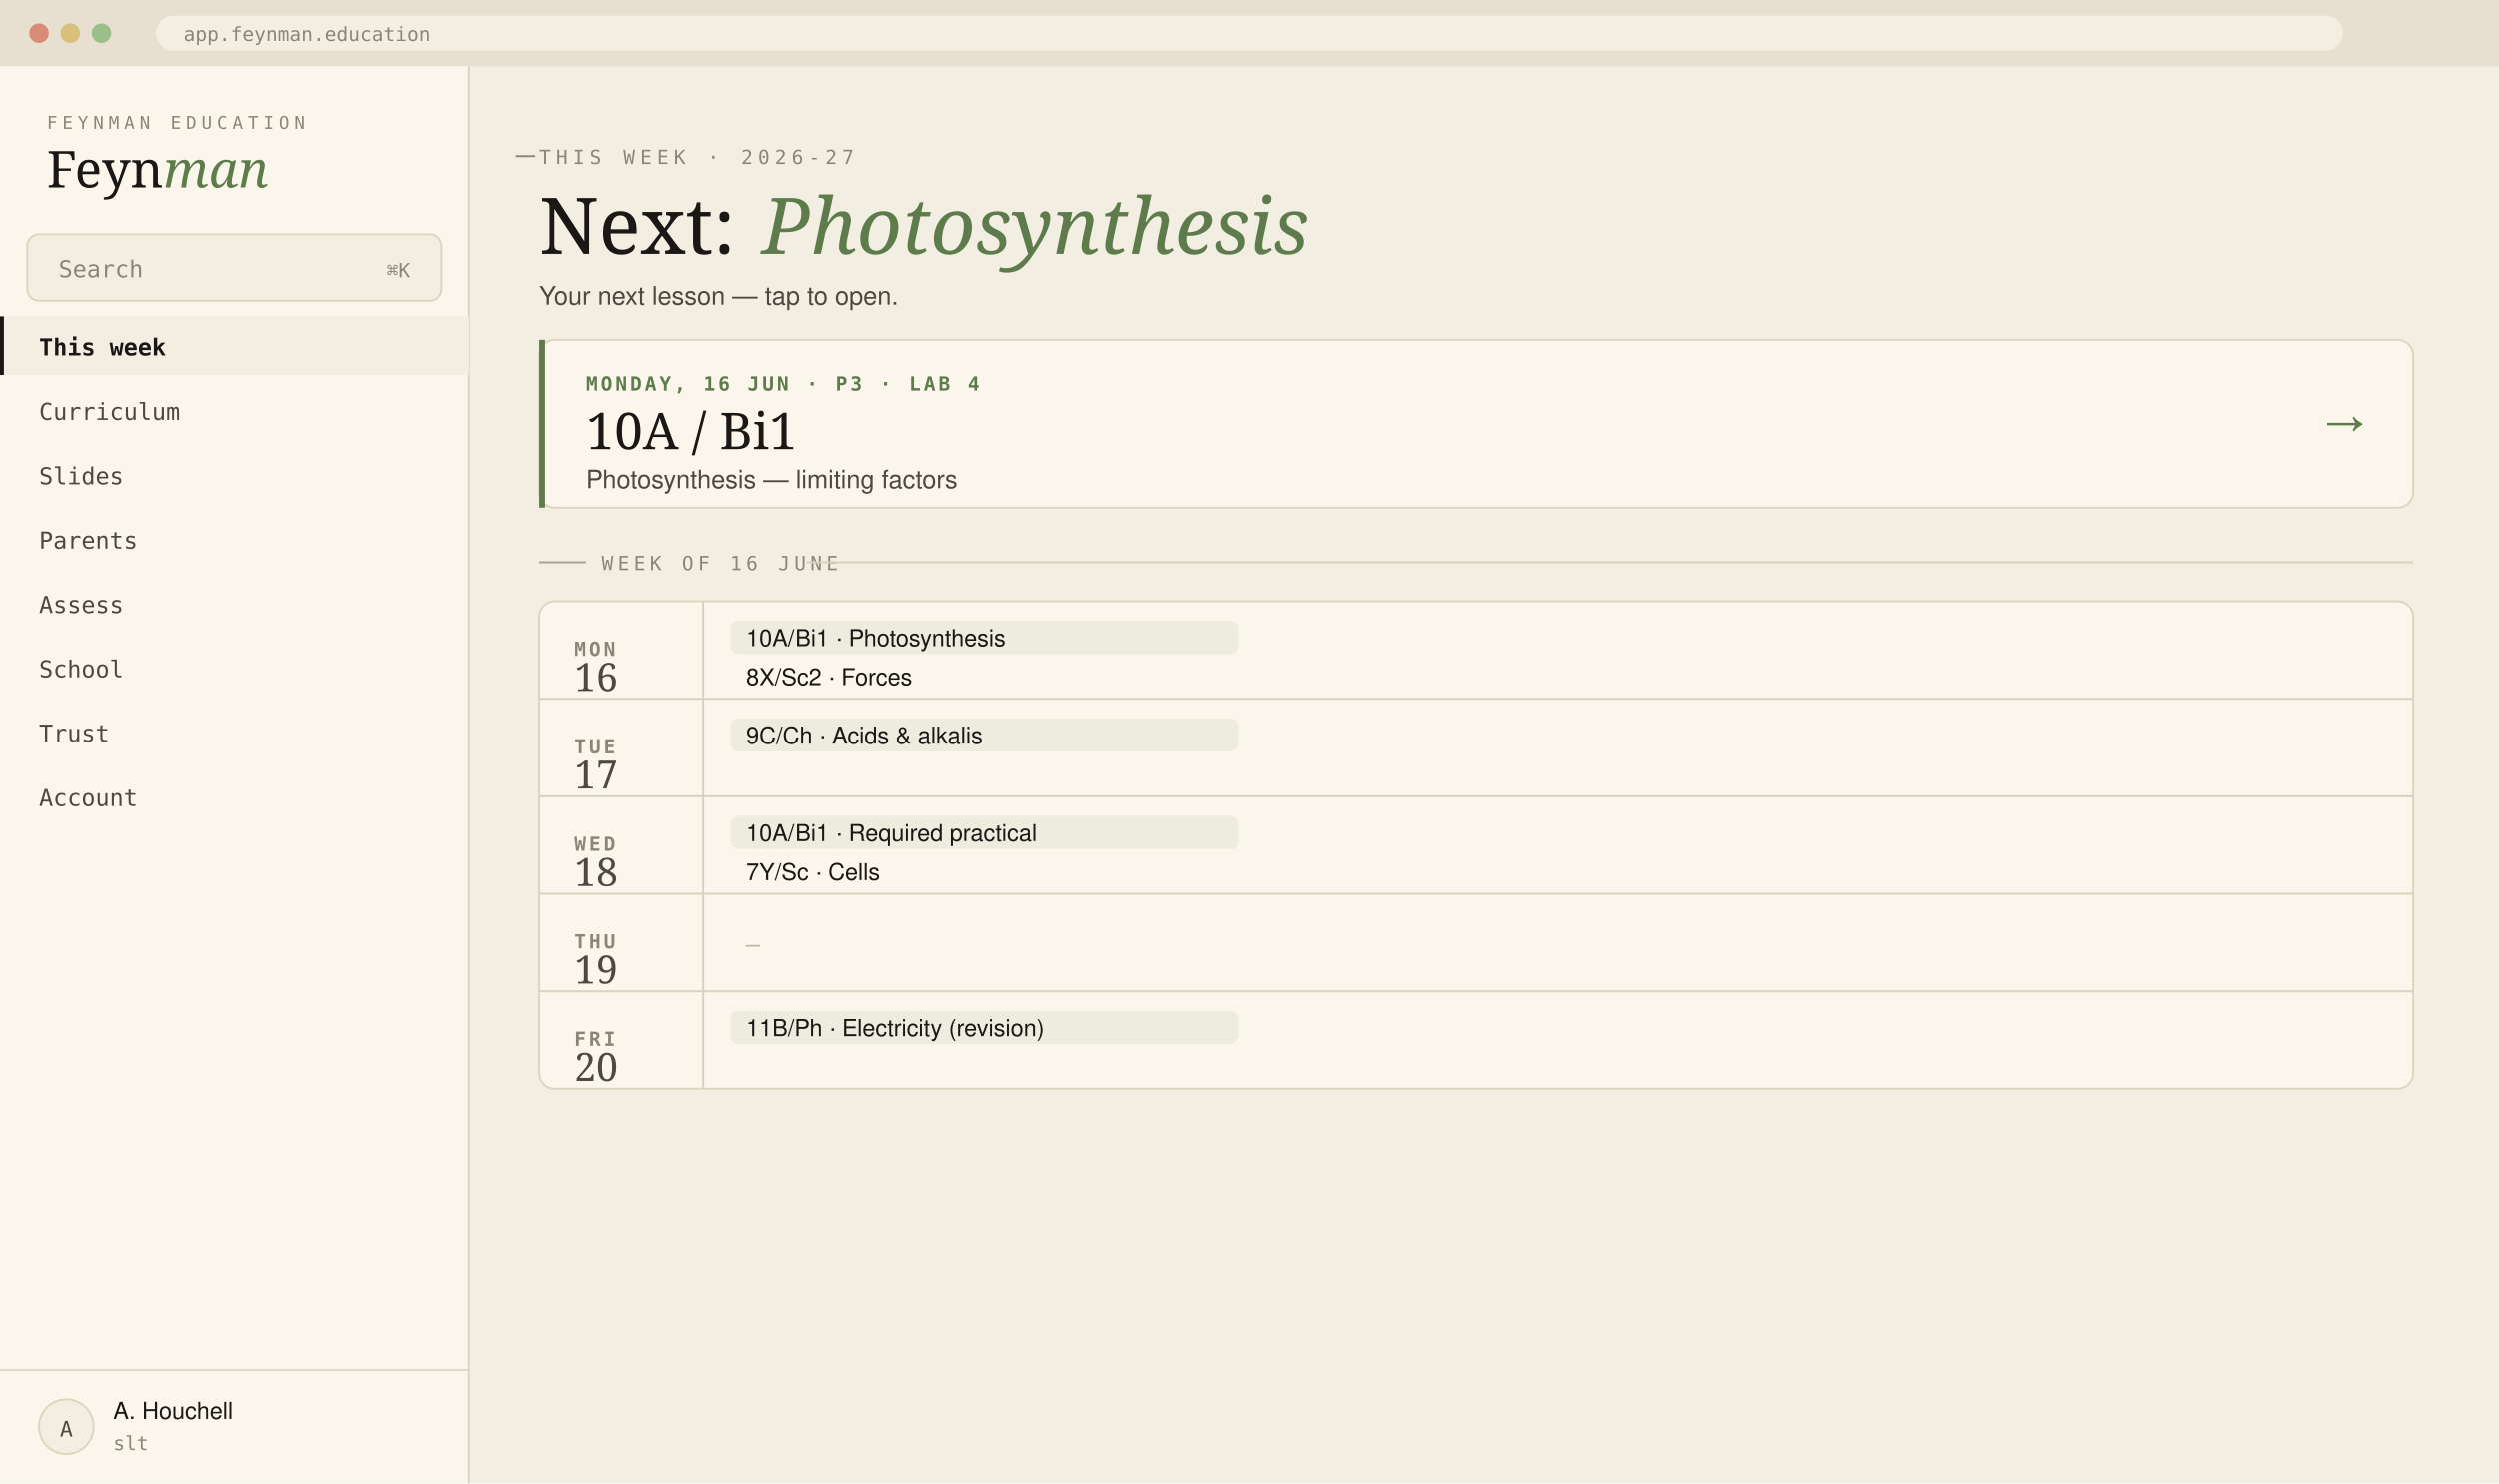
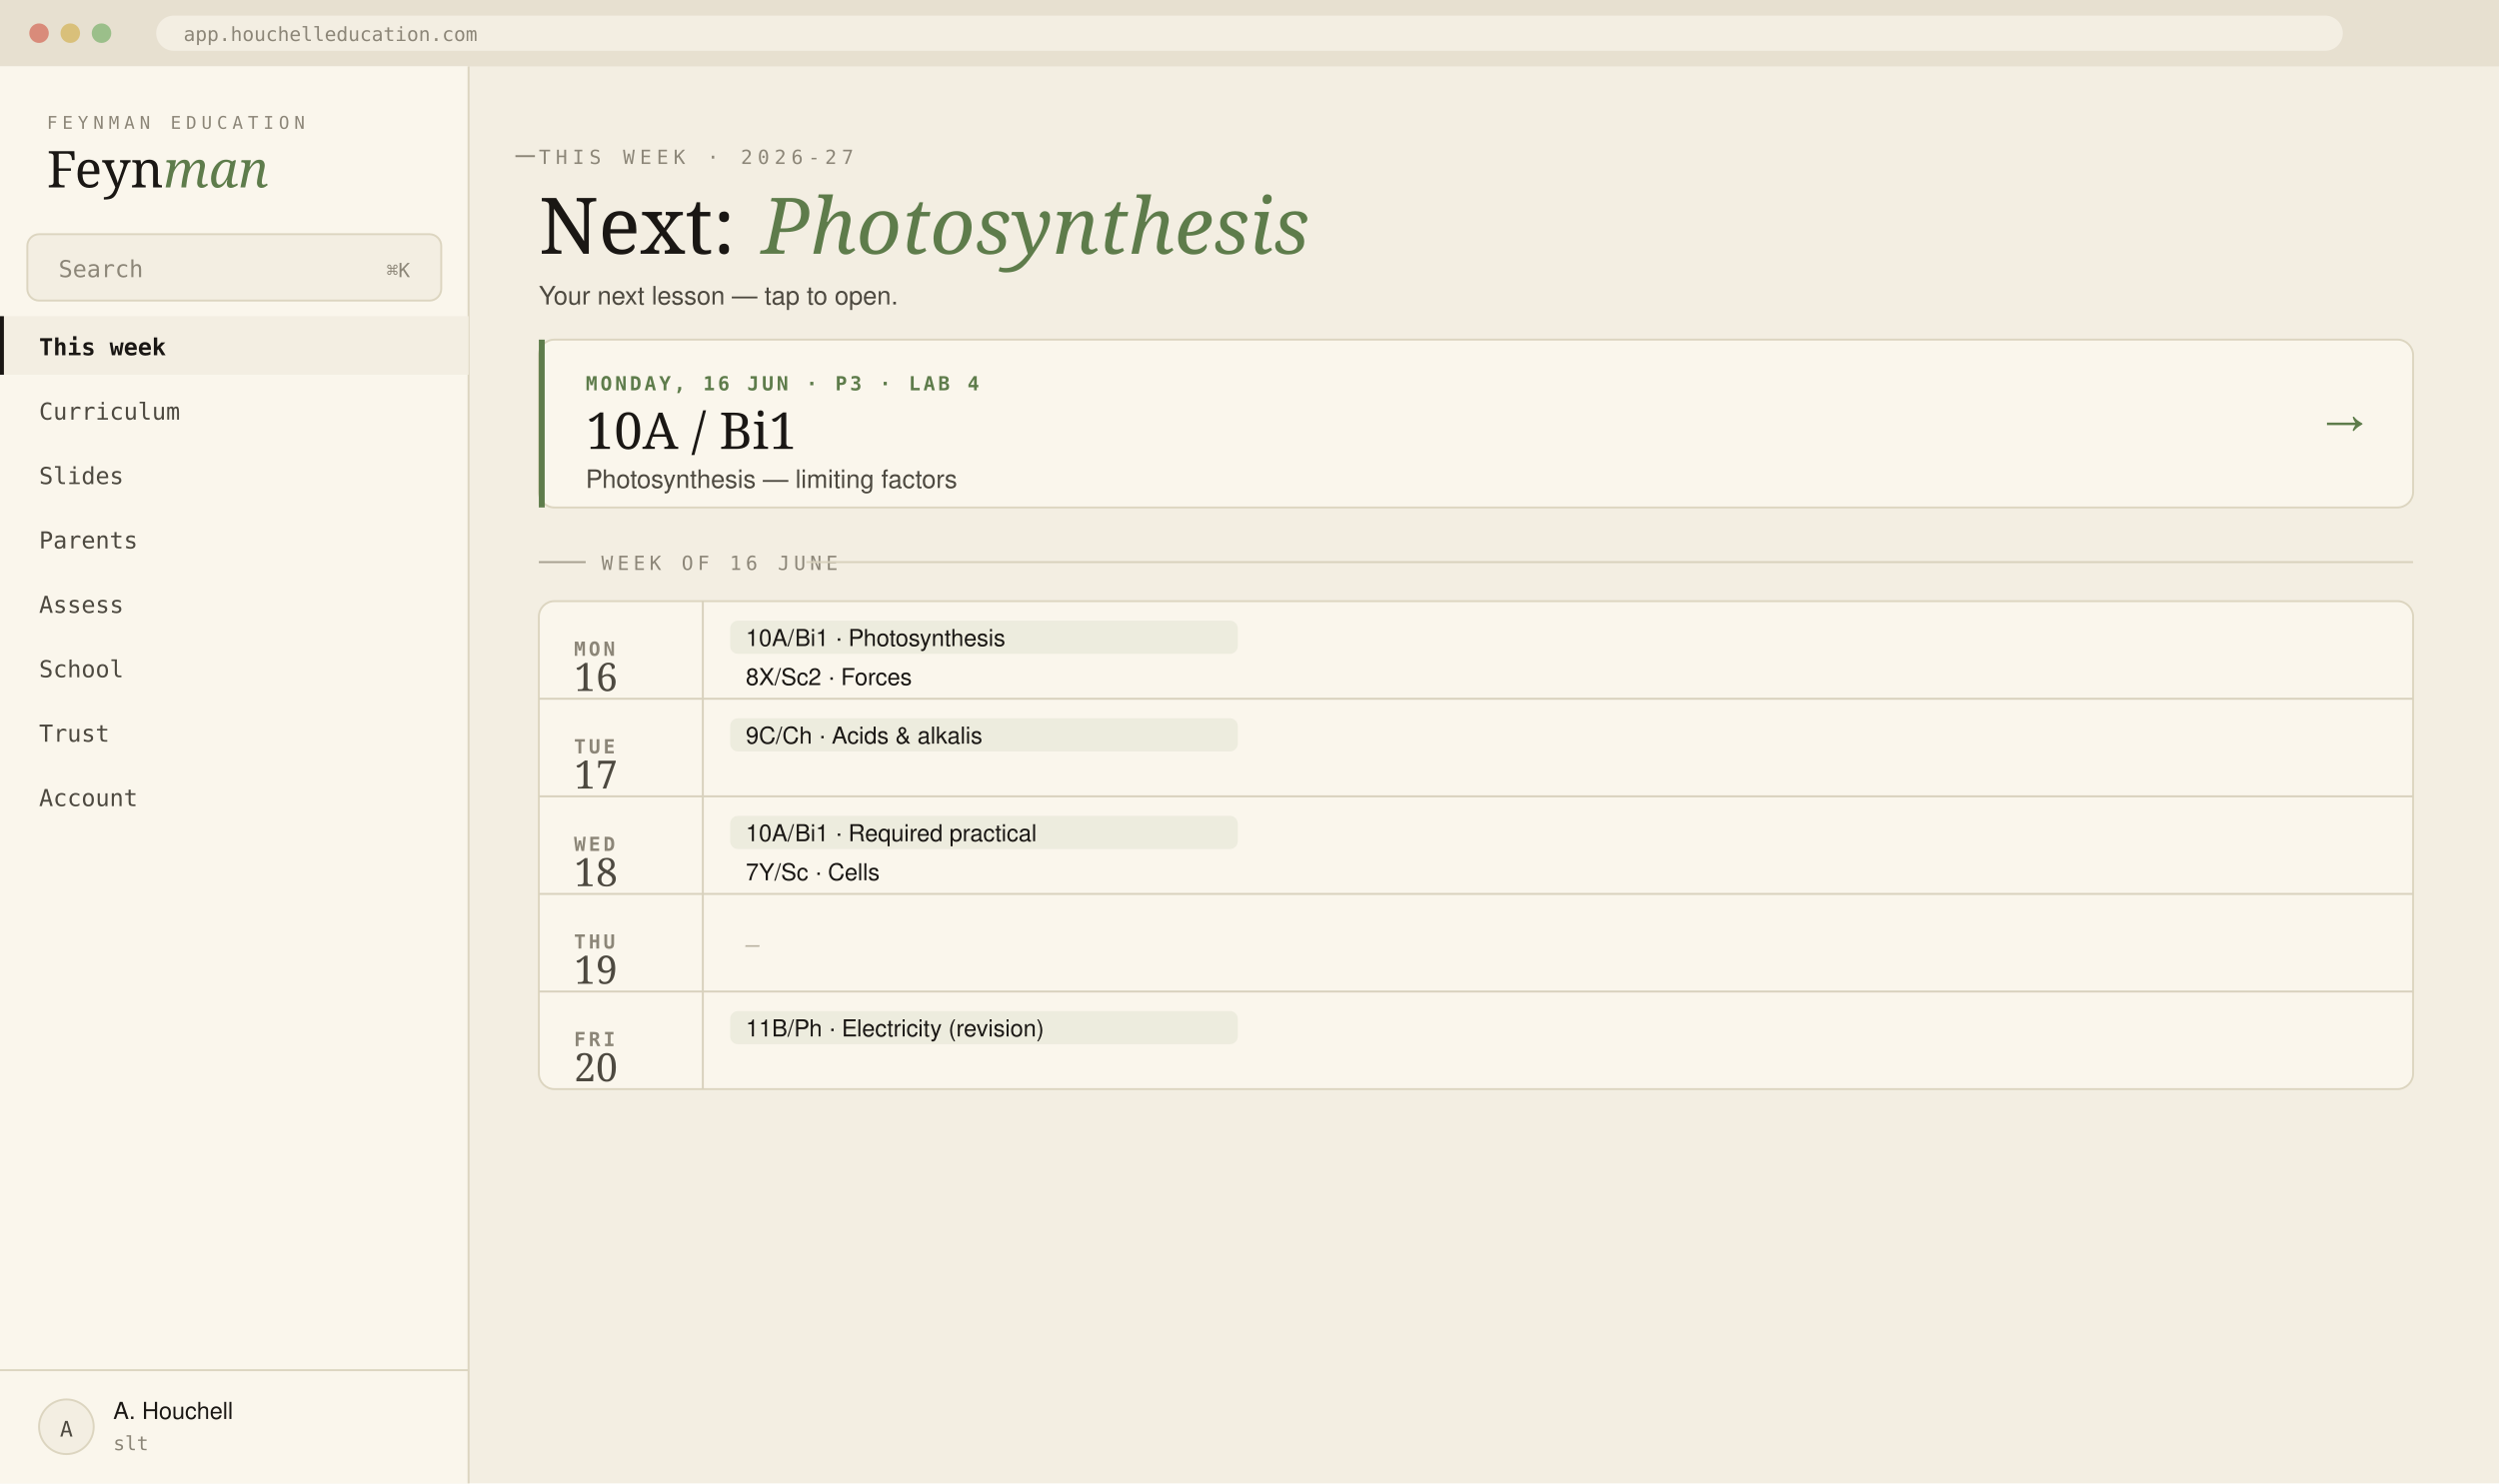
<svg xmlns="http://www.w3.org/2000/svg" width="1280" height="760" viewBox="0 0 1280 760">
  <rect x="0" y="0" width="1280" height="760" rx="0" fill="#f3eee2" opacity="1" />
  <rect x="0" y="0" width="1280" height="34" rx="0" fill="#e7e0d0" opacity="1" />
  <circle cx="20" cy="17" r="5" fill="#d98b7a" />
  <circle cx="36" cy="17" r="5" fill="#d9c07a" />
  <circle cx="52" cy="17" r="5" fill="#9bbf8a" />
  <rect x="80" y="8" width="1120" height="18" rx="9" fill="#f3eee2" opacity="1" />
-   <text x="94" y="21" font-family="IBM Plex Mono, monospace" font-size="10" fill="#8c8678" font-weight="400" text-anchor="start">app.feynman.education</text>
+   <text x="94" y="21" font-family="IBM Plex Mono, monospace" font-size="10" fill="#8c8678" font-weight="400" text-anchor="start">app.houchelleducation.com</text>
  <rect x="0" y="34" width="240" height="726" rx="0" fill="#faf6ec" opacity="1" />
  <line x1="240" y1="34" x2="240" y2="760" stroke="#dcd5c0" />
  <text x="24" y="66" font-family="IBM Plex Mono, monospace" font-size="9" fill="#8c8678" font-weight="400" text-anchor="start" letter-spacing="2.5">FEYNMAN EDUCATION</text>
  <text x="24" y="96" font-family="Instrument Serif, Georgia, serif" font-size="26" fill="#1a1714">Feyn<tspan fill="#5e7c4b" font-style="italic">man</tspan>
  </text>
  <rect x="14" y="120" width="212" height="34" rx="6" fill="#f3eee2" stroke="#dcd5c0" opacity="1" />
  <text x="30" y="142" font-family="IBM Plex Mono, monospace" font-size="12" fill="#8c8678" font-weight="400" text-anchor="start">Search</text>
  <text x="210" y="142" font-family="IBM Plex Mono, monospace" font-size="10" fill="#8c8678" font-weight="400" text-anchor="end">⌘K</text>
  <rect x="0" y="162" width="240" height="30" rx="0" fill="#f3eee2" opacity="1" />
  <rect x="0" y="162" width="2" height="30" rx="0" fill="#1a1714" opacity="1" />
  <text x="20" y="182" font-family="IBM Plex Mono, monospace" font-size="12" fill="#1a1714" font-weight="600" text-anchor="start">This week</text>
  <text x="20" y="215" font-family="IBM Plex Mono, monospace" font-size="12" fill="#4d4940" font-weight="500" text-anchor="start">Curriculum</text>
  <text x="20" y="248" font-family="IBM Plex Mono, monospace" font-size="12" fill="#4d4940" font-weight="500" text-anchor="start">Slides</text>
  <text x="20" y="281" font-family="IBM Plex Mono, monospace" font-size="12" fill="#4d4940" font-weight="500" text-anchor="start">Parents</text>
  <text x="20" y="314" font-family="IBM Plex Mono, monospace" font-size="12" fill="#4d4940" font-weight="500" text-anchor="start">Assess</text>
  <text x="20" y="347" font-family="IBM Plex Mono, monospace" font-size="12" fill="#4d4940" font-weight="500" text-anchor="start">School</text>
  <text x="20" y="380" font-family="IBM Plex Mono, monospace" font-size="12" fill="#4d4940" font-weight="500" text-anchor="start">Trust</text>
  <text x="20" y="413" font-family="IBM Plex Mono, monospace" font-size="12" fill="#4d4940" font-weight="500" text-anchor="start">Account</text>
  <line x1="0" y1="702" x2="240" y2="702" stroke="#dcd5c0" />
  <circle cx="34" cy="731" r="14" fill="#f3eee2" stroke="#dcd5c0" />
  <text x="34" y="736" font-family="IBM Plex Mono, monospace" font-size="11" fill="#4d4940" font-weight="400" text-anchor="middle">A</text>
  <text x="58" y="727" font-family="IBM Plex Sans, Helvetica, sans-serif" font-size="12" fill="#1a1714" font-weight="500" text-anchor="start">A. Houchell</text>
  <text x="58" y="743" font-family="IBM Plex Mono, monospace" font-size="10" fill="#8c8678" font-weight="400" text-anchor="start">slt</text>
  <text x="276" y="84" font-family="IBM Plex Mono, monospace" font-size="10" fill="#8c8678" font-weight="400" text-anchor="start" letter-spacing="2.6">THIS WEEK · 2026-27</text>
  <line x1="264" y1="80" x2="274" y2="80" stroke="#8c8678" />
  <text x="276" y="130" font-family="Instrument Serif, Georgia, serif" font-size="40" fill="#1a1714" font-weight="400" text-anchor="start">Next: </text>
  <text x="390" y="130" font-family="Instrument Serif, Georgia, serif" font-size="40" fill="#5e7c4b" font-weight="400" text-anchor="start" font-style="italic">Photosynthesis</text>
  <text x="276" y="156" font-family="IBM Plex Sans, Helvetica, sans-serif" font-size="13" fill="#4d4940" font-weight="400" text-anchor="start">Your next lesson — tap to open.</text>
  <rect x="276" y="174" width="960" height="86" rx="8" fill="#faf6ec" stroke="#dcd5c0" opacity="1" />
  <rect x="276" y="174" width="3" height="86" rx="0" fill="#5e7c4b" opacity="1" />
  <text x="300" y="200" font-family="IBM Plex Mono, monospace" font-size="10" fill="#5e7c4b" font-weight="600" text-anchor="start" letter-spacing="1.5">MONDAY, 16 JUN · P3 · LAB 4</text>
  <text x="300" y="230" font-family="Instrument Serif, Georgia, serif" font-size="26" fill="#1a1714" font-weight="400" text-anchor="start">10A / Bi1</text>
  <text x="300" y="250" font-family="IBM Plex Sans, Helvetica, sans-serif" font-size="13" fill="#4d4940" font-weight="400" text-anchor="start">Photosynthesis — limiting factors</text>
  <text x="1212" y="224" font-family="IBM Plex Sans, Helvetica, sans-serif" font-size="22" fill="#5e7c4b" font-weight="400" text-anchor="end">→</text>
  <line x1="276" y1="288" x2="300" y2="288" stroke="#a8a191" />
  <text x="308" y="292" font-family="IBM Plex Mono, monospace" font-size="10" fill="#8c8678" font-weight="500" text-anchor="start" letter-spacing="2.2">WEEK OF 16 JUNE</text>
  <line x1="413" y1="288" x2="1236" y2="288" stroke="#d8d1bd" />
  <rect x="276" y="308" width="960" height="250" rx="8" fill="#faf6ec" stroke="#dcd5c0" opacity="1" />
  <text x="294" y="336" font-family="IBM Plex Mono, monospace" font-size="10" fill="#8c8678" font-weight="600" text-anchor="start" letter-spacing="1.5">MON</text>
  <text x="294" y="354" font-family="Instrument Serif, Georgia, serif" font-size="20" fill="#4d4940" font-weight="400" text-anchor="start">16</text>
  <line x1="360" y1="308" x2="360" y2="358" stroke="#d8d1bd" />
  <rect x="374" y="320" width="0" height="0" rx="8" fill="#faf6ec" opacity="1" />
  <rect x="374" y="318" width="260" height="17" rx="4" fill="#5e7c4b14" opacity="1" />
  <text x="382" y="331" font-family="IBM Plex Sans, Helvetica, sans-serif" font-size="12" fill="#1a1714" font-weight="400" text-anchor="start">10A/Bi1 · Photosynthesis</text>
  <rect x="374" y="320" width="0" height="0" rx="8" fill="#faf6ec" opacity="1" />
  <rect x="374" y="338" width="260" height="17" rx="4" fill="transparent" opacity="1" />
  <text x="382" y="351" font-family="IBM Plex Sans, Helvetica, sans-serif" font-size="12" fill="#1a1714" font-weight="400" text-anchor="start">8X/Sc2 · Forces</text>
  <line x1="276" y1="358" x2="1236" y2="358" stroke="#d8d1bd" />
  <text x="294" y="386" font-family="IBM Plex Mono, monospace" font-size="10" fill="#8c8678" font-weight="600" text-anchor="start" letter-spacing="1.5">TUE</text>
  <text x="294" y="404" font-family="Instrument Serif, Georgia, serif" font-size="20" fill="#4d4940" font-weight="400" text-anchor="start">17</text>
  <line x1="360" y1="358" x2="360" y2="408" stroke="#d8d1bd" />
  <rect x="374" y="370" width="0" height="0" rx="8" fill="#faf6ec" opacity="1" />
  <rect x="374" y="368" width="260" height="17" rx="4" fill="#5e7c4b14" opacity="1" />
  <text x="382" y="381" font-family="IBM Plex Sans, Helvetica, sans-serif" font-size="12" fill="#1a1714" font-weight="400" text-anchor="start">9C/Ch · Acids &amp; alkalis</text>
  <line x1="276" y1="408" x2="1236" y2="408" stroke="#d8d1bd" />
  <text x="294" y="436" font-family="IBM Plex Mono, monospace" font-size="10" fill="#8c8678" font-weight="600" text-anchor="start" letter-spacing="1.5">WED</text>
  <text x="294" y="454" font-family="Instrument Serif, Georgia, serif" font-size="20" fill="#4d4940" font-weight="400" text-anchor="start">18</text>
  <line x1="360" y1="408" x2="360" y2="458" stroke="#d8d1bd" />
  <rect x="374" y="420" width="0" height="0" rx="8" fill="#faf6ec" opacity="1" />
  <rect x="374" y="418" width="260" height="17" rx="4" fill="#5e7c4b14" opacity="1" />
  <text x="382" y="431" font-family="IBM Plex Sans, Helvetica, sans-serif" font-size="12" fill="#1a1714" font-weight="400" text-anchor="start">10A/Bi1 · Required practical</text>
  <rect x="374" y="420" width="0" height="0" rx="8" fill="#faf6ec" opacity="1" />
  <rect x="374" y="438" width="260" height="17" rx="4" fill="transparent" opacity="1" />
  <text x="382" y="451" font-family="IBM Plex Sans, Helvetica, sans-serif" font-size="12" fill="#1a1714" font-weight="400" text-anchor="start">7Y/Sc · Cells</text>
  <line x1="276" y1="458" x2="1236" y2="458" stroke="#d8d1bd" />
  <text x="294" y="486" font-family="IBM Plex Mono, monospace" font-size="10" fill="#8c8678" font-weight="600" text-anchor="start" letter-spacing="1.5">THU</text>
  <text x="294" y="504" font-family="Instrument Serif, Georgia, serif" font-size="20" fill="#4d4940" font-weight="400" text-anchor="start">19</text>
  <line x1="360" y1="458" x2="360" y2="508" stroke="#d8d1bd" />
  <text x="382" y="488" font-family="IBM Plex Mono, monospace" font-size="12" fill="#b8b1a0" font-weight="400" text-anchor="start" font-style="italic">—</text>
  <line x1="276" y1="508" x2="1236" y2="508" stroke="#d8d1bd" />
  <text x="294" y="536" font-family="IBM Plex Mono, monospace" font-size="10" fill="#8c8678" font-weight="600" text-anchor="start" letter-spacing="1.5">FRI</text>
  <text x="294" y="554" font-family="Instrument Serif, Georgia, serif" font-size="20" fill="#4d4940" font-weight="400" text-anchor="start">20</text>
  <line x1="360" y1="508" x2="360" y2="558" stroke="#d8d1bd" />
  <rect x="374" y="520" width="0" height="0" rx="8" fill="#faf6ec" opacity="1" />
  <rect x="374" y="518" width="260" height="17" rx="4" fill="#5e7c4b14" opacity="1" />
  <text x="382" y="531" font-family="IBM Plex Sans, Helvetica, sans-serif" font-size="12" fill="#1a1714" font-weight="400" text-anchor="start">11B/Ph · Electricity (revision)</text>
</svg>
